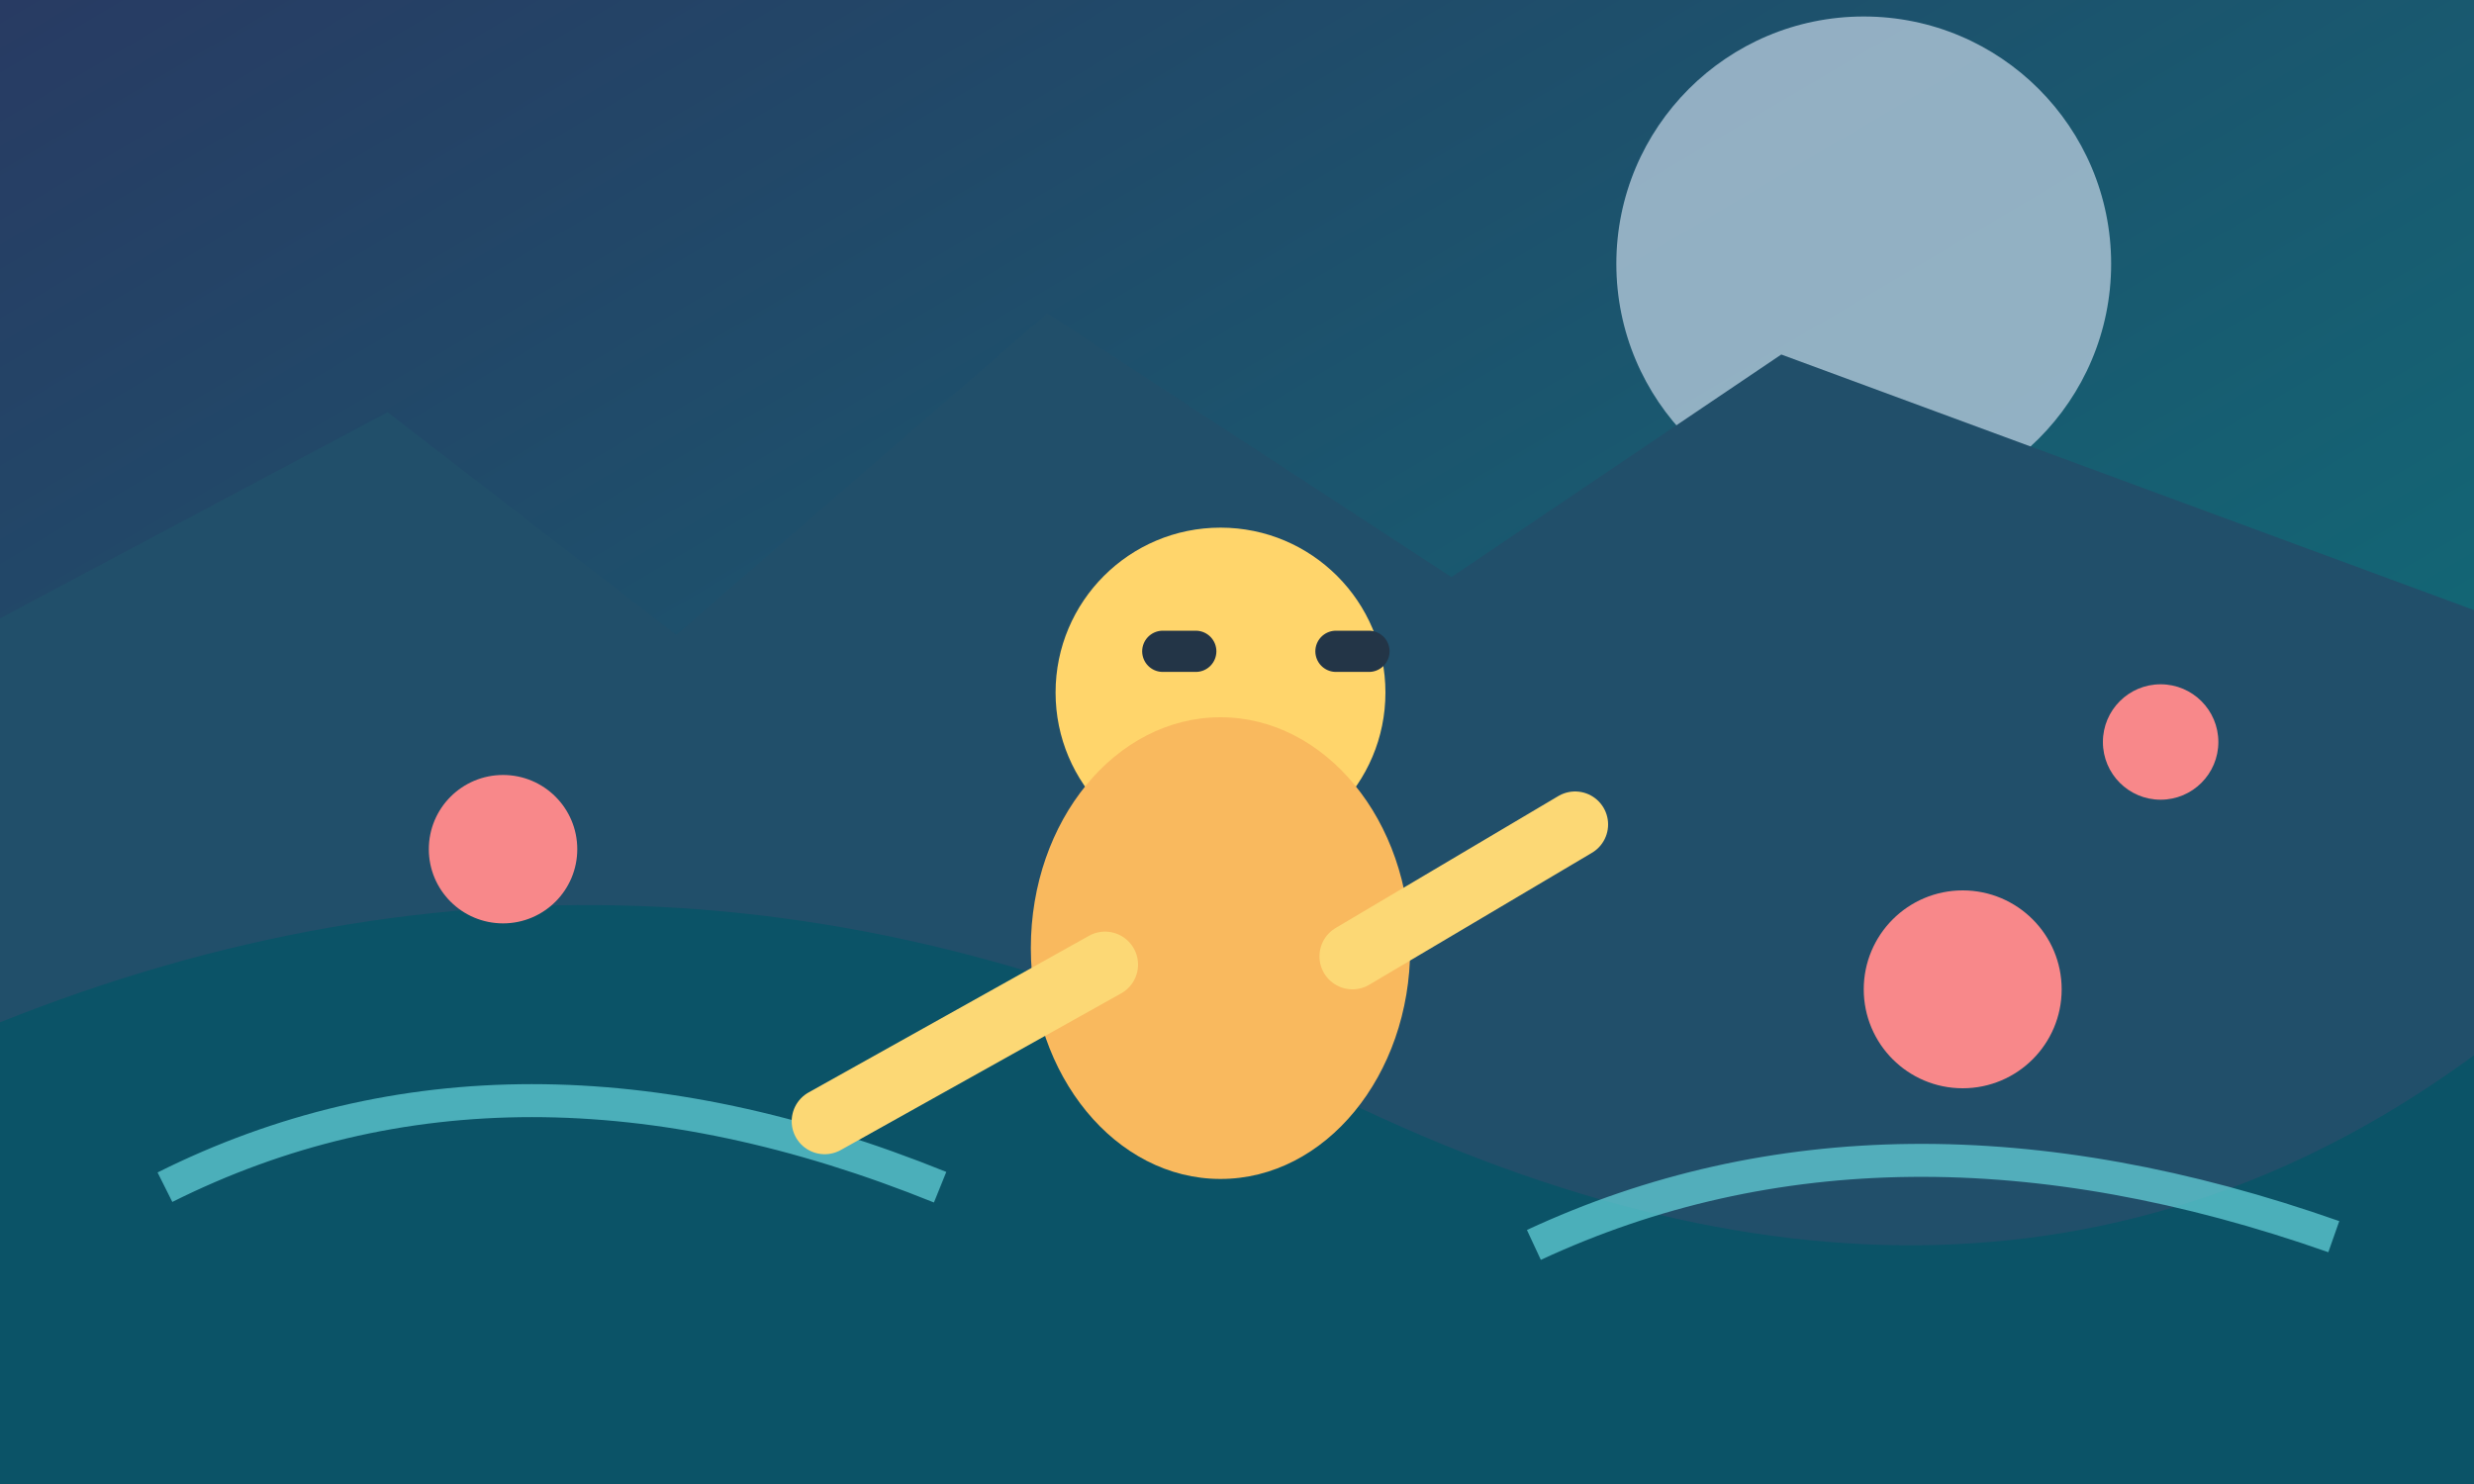
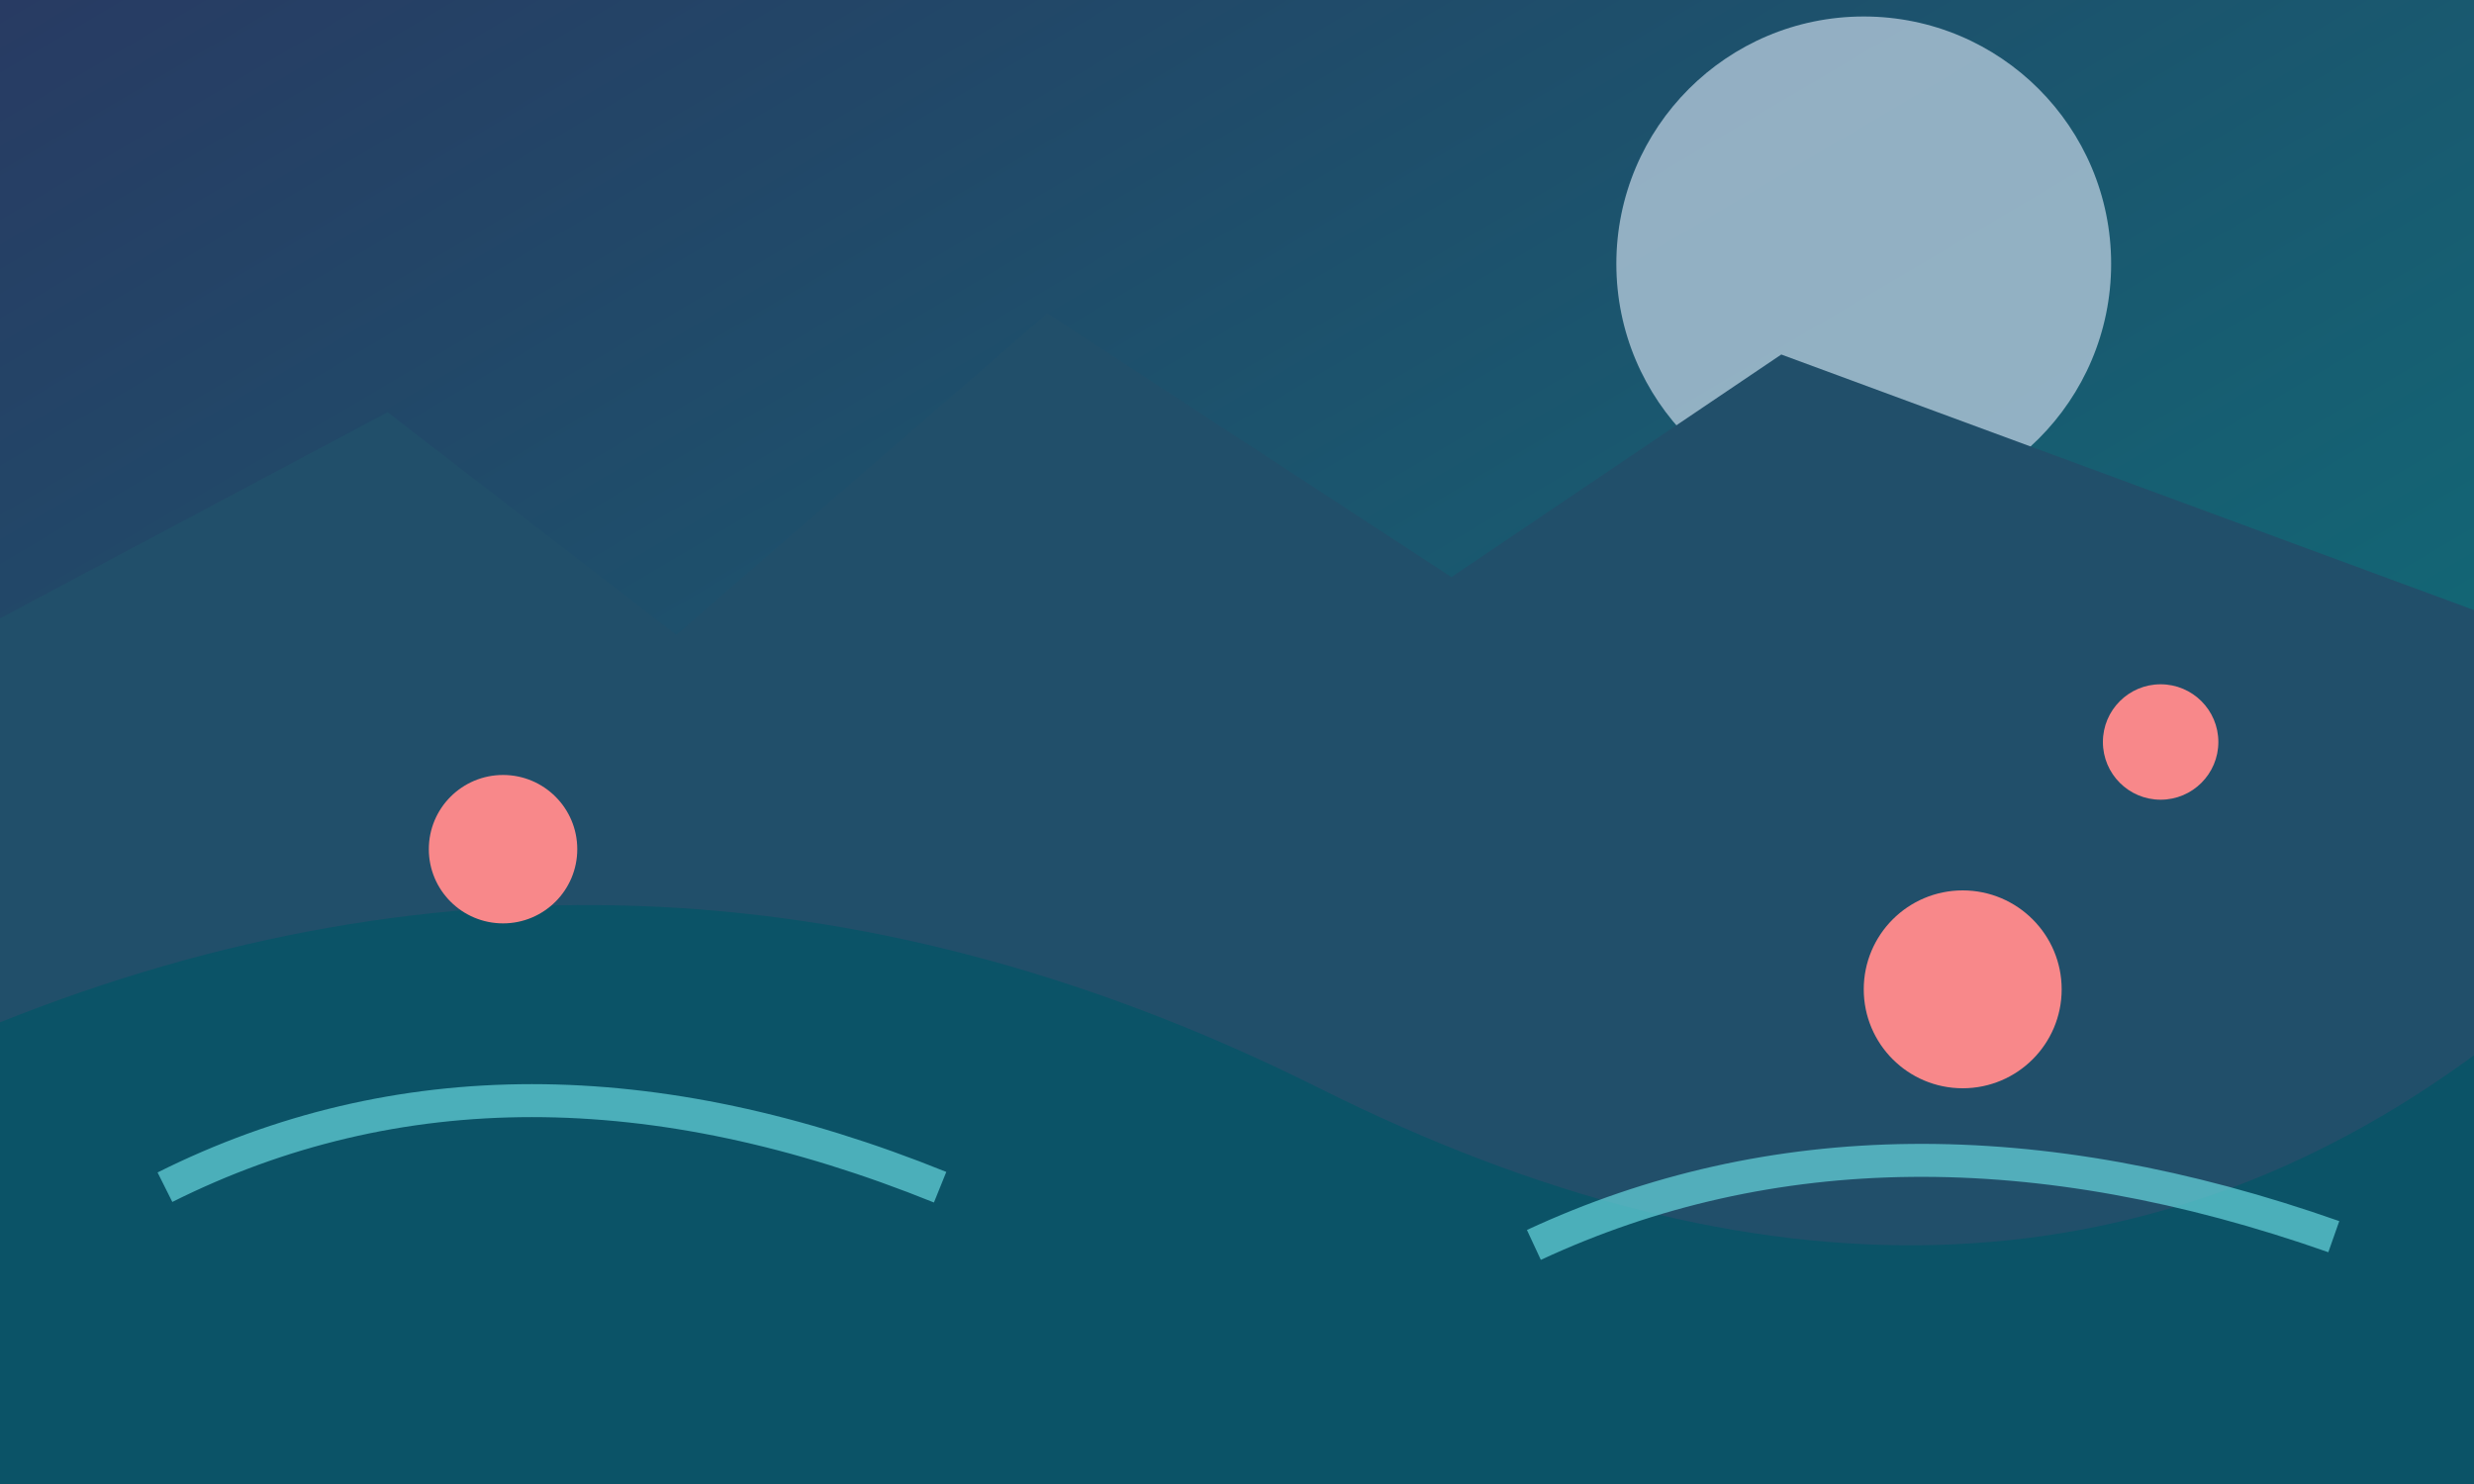
<svg xmlns="http://www.w3.org/2000/svg" viewBox="0 0 300 180" preserveAspectRatio="xMidYMid slice">
  <defs>
    <linearGradient id="c3" x2="1" y2="1">
      <stop stop-color="#283b63" />
      <stop offset="1" stop-color="#0a777c" />
    </linearGradient>
  </defs>
  <rect width="300" height="180" fill="url(#c3)" />
  <circle cx="226" cy="32" r="30" fill="#b0c7d8" opacity=".8" />
  <path d="M0 75l47-25 35 27 45-39 49 32 40-27 84 31v106H0" fill="#214f6a" />
  <path d="M0 124q80-32 160 8t140-4v52H0" fill="#0b5367" />
  <g stroke="#67d5dd" stroke-width="4" fill="none" opacity=".7">
    <path d="M20 144q42-21 94 0m72 7q43-20 97-1" />
  </g>
-   <g transform="translate(148 103)">
-     <circle cy="-19" r="20" fill="#ffd56b" />
-     <ellipse cy="12" rx="23" ry="28" fill="#f9b95e" />
-     <path d="M-7-24h4m17 0h4" stroke="#233547" stroke-width="5" stroke-linecap="round" />
-     <path d="M-14 14l-34 19" stroke="#fcd875" stroke-width="8" stroke-linecap="round" />
-     <path d="M16 13l27-16" stroke="#fcd875" stroke-width="8" stroke-linecap="round" />
-   </g>
  <g fill="#f8888a">
    <circle cx="61" cy="103" r="9" />
    <circle cx="238" cy="120" r="12" />
    <circle cx="262" cy="90" r="7" />
  </g>
</svg>
